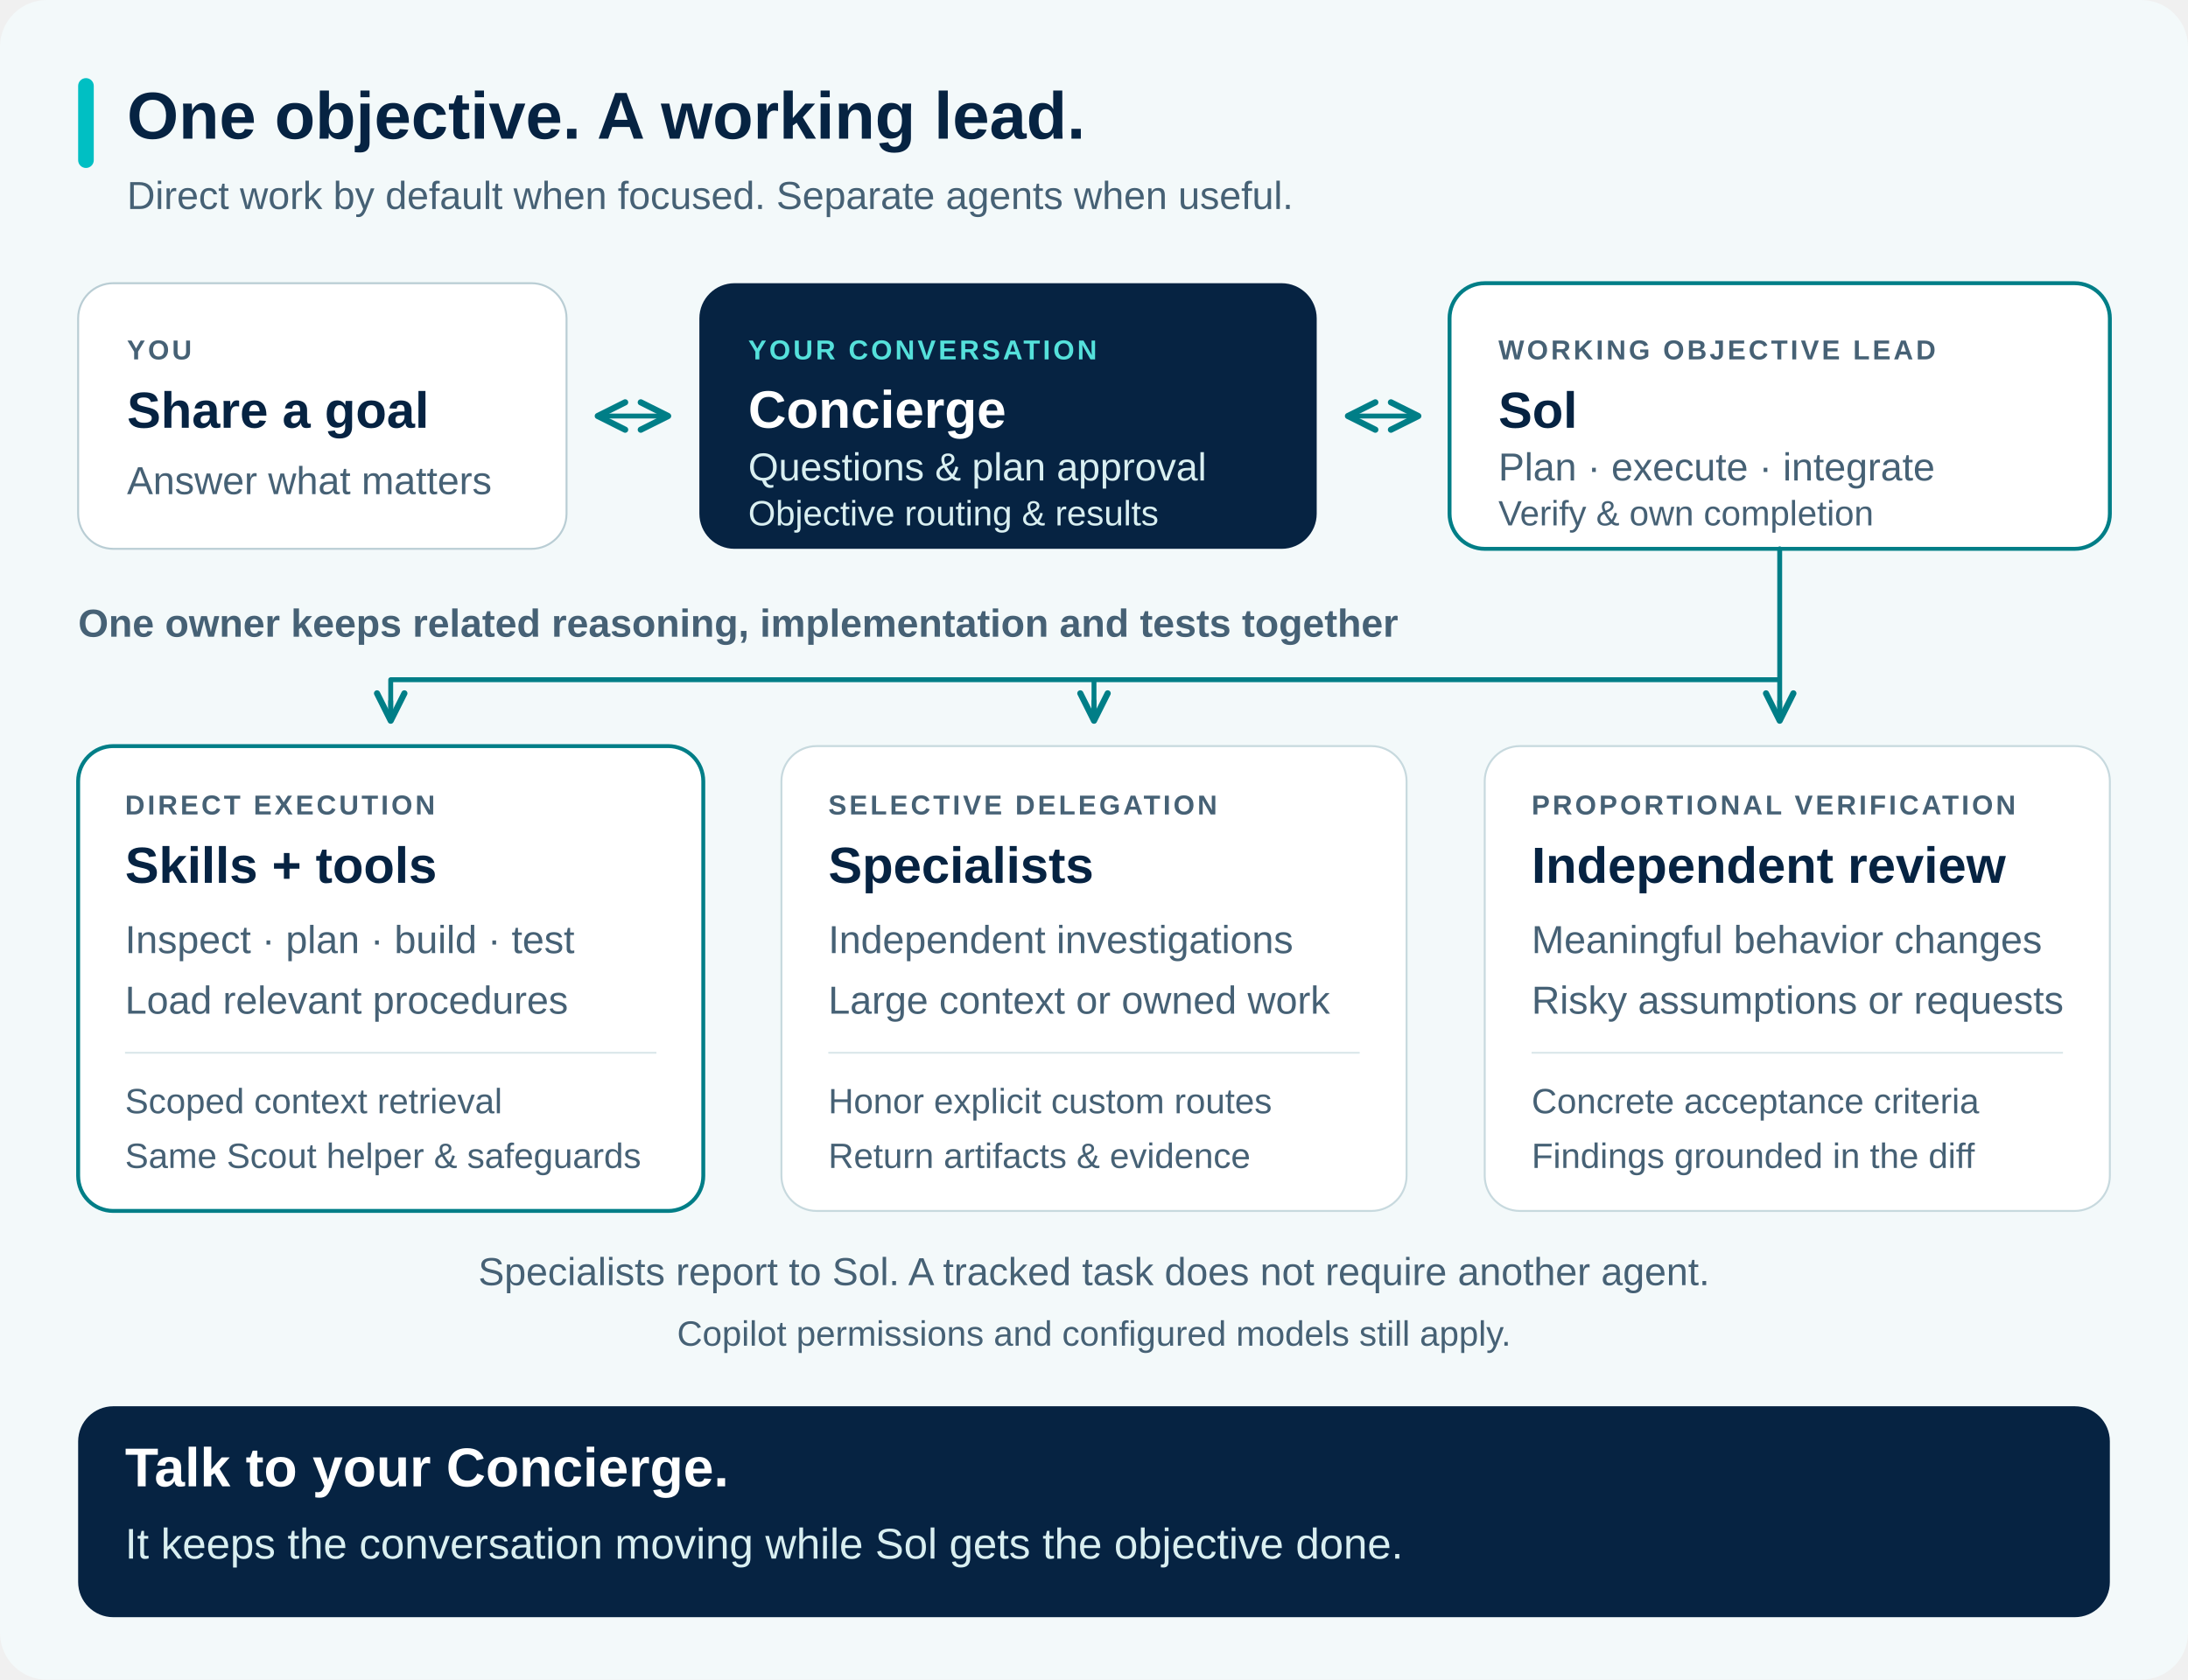
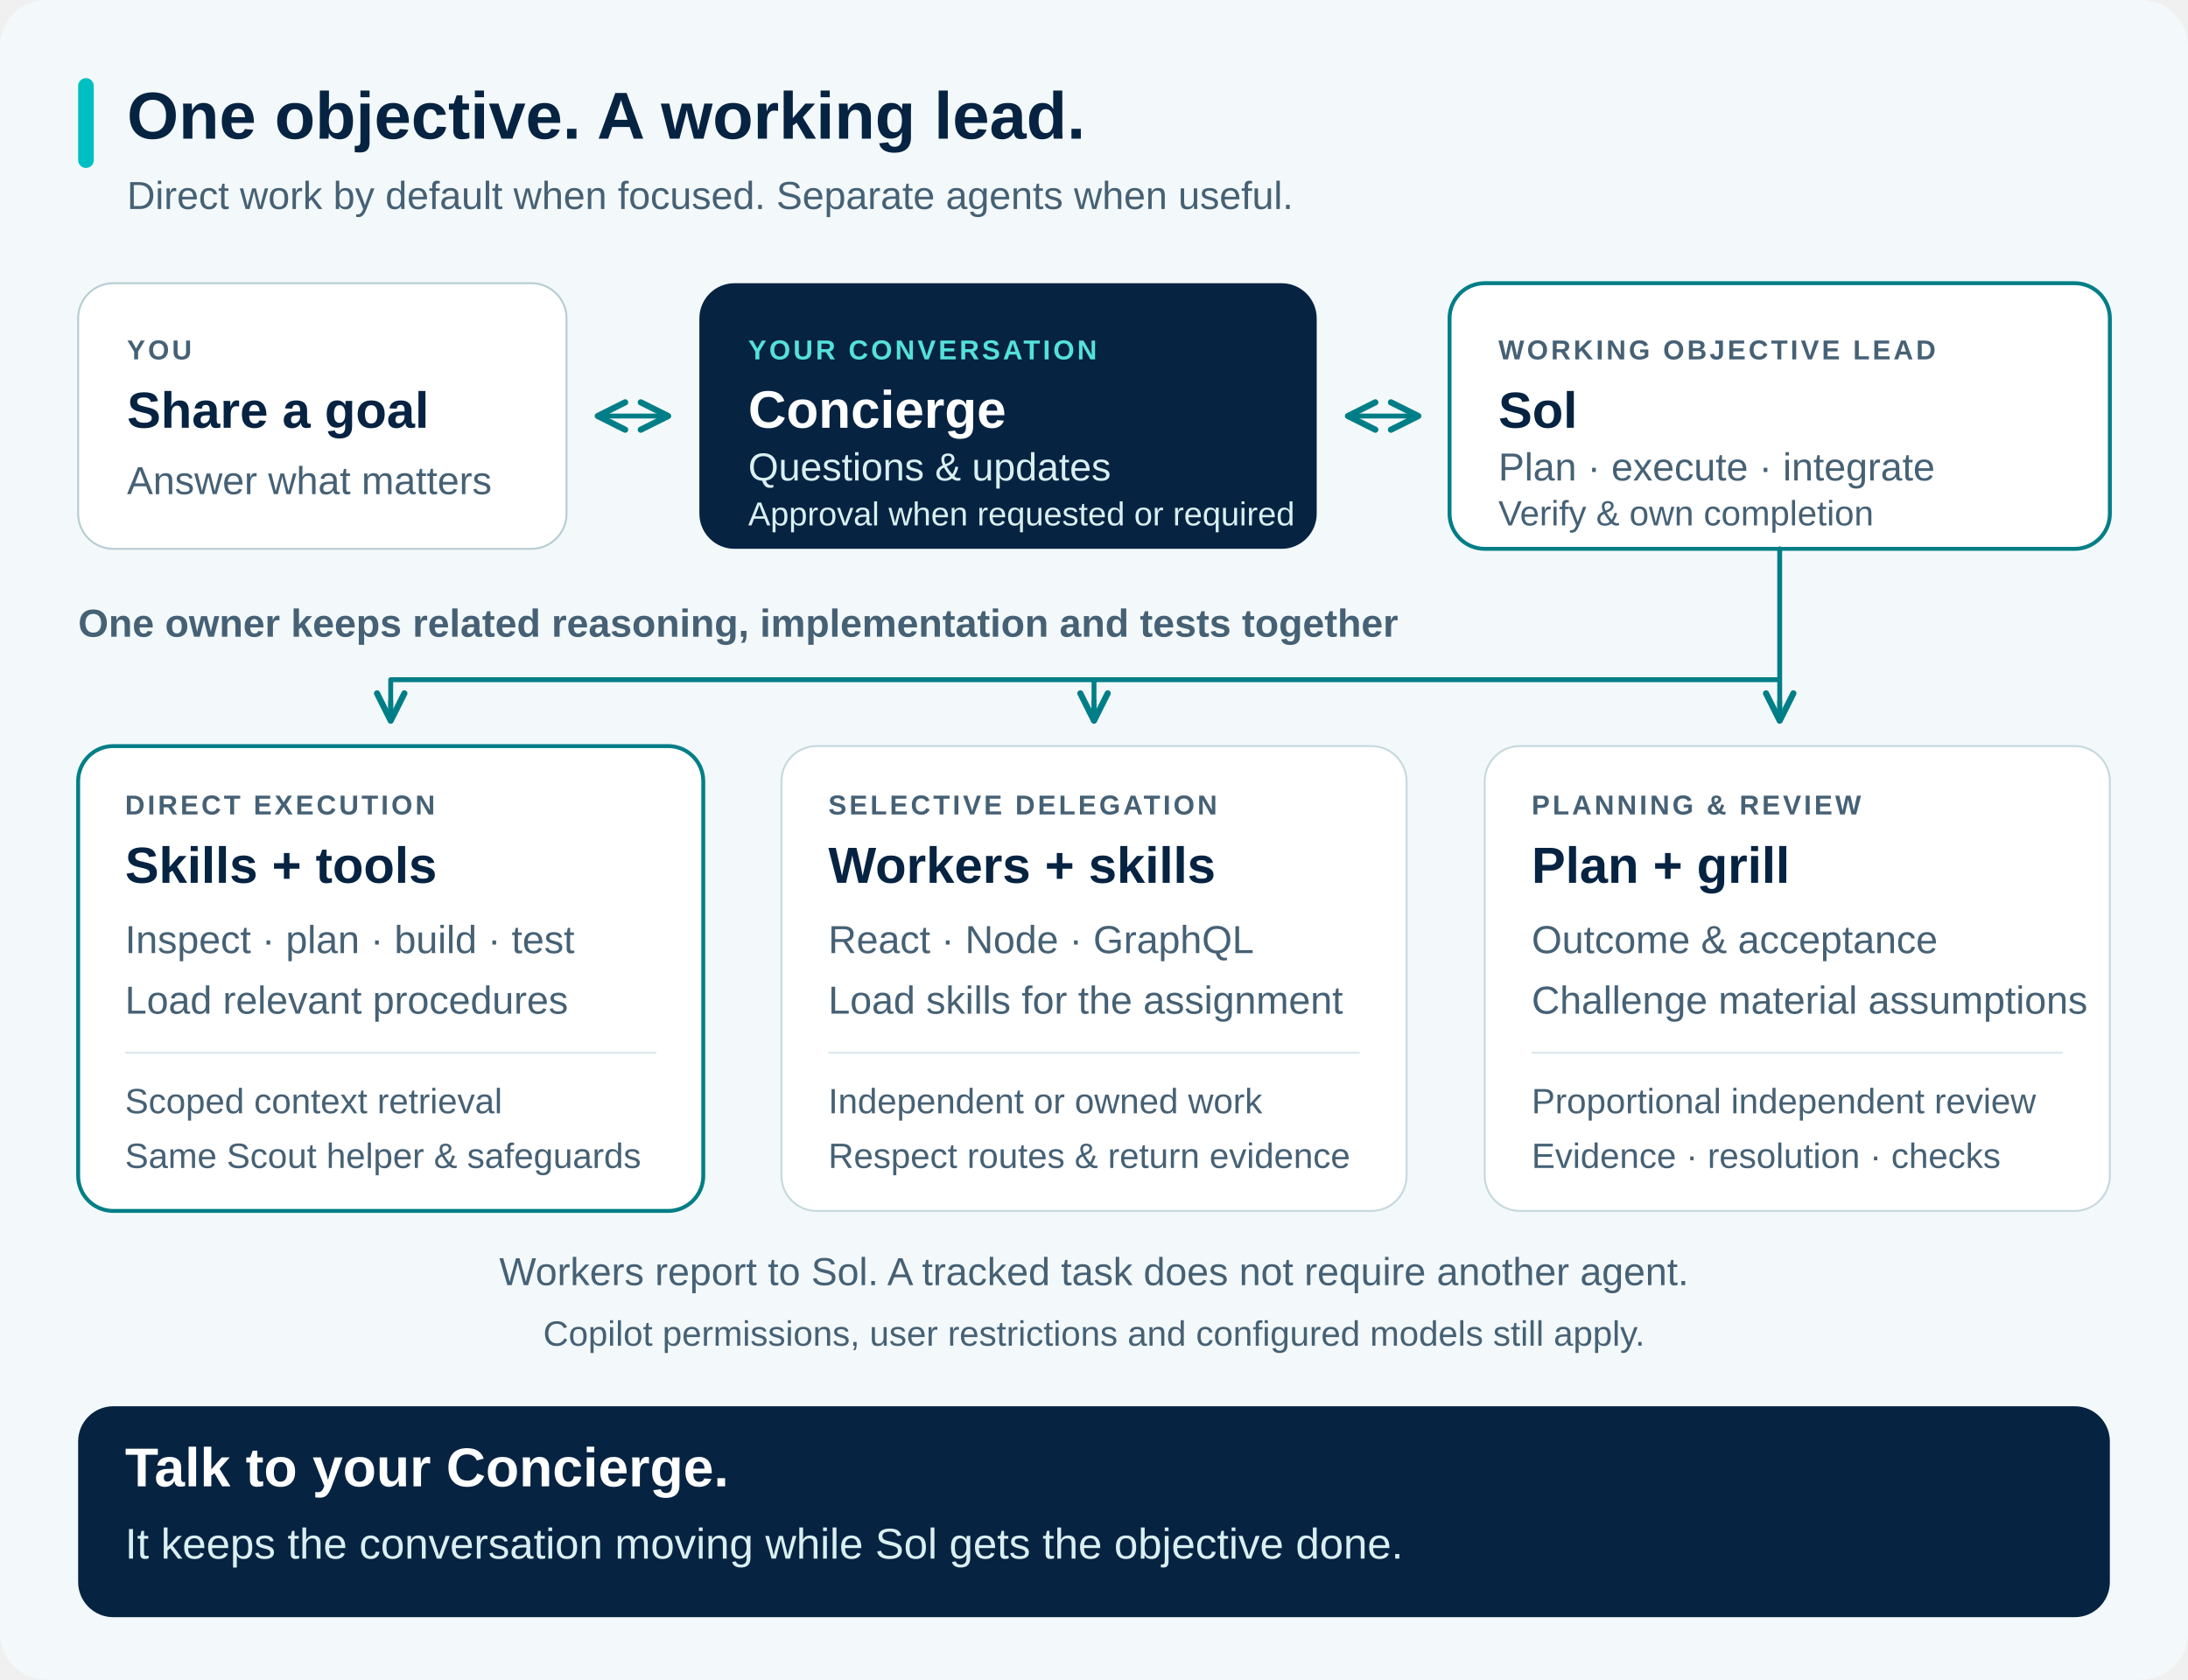
<svg xmlns="http://www.w3.org/2000/svg" width="1120" height="860" viewBox="0 0 1120 860" role="img" aria-labelledby="title description">
  <defs>
    <marker id="arrow" viewBox="0 0 10 10" refX="9" refY="5" markerWidth="7" markerHeight="7" orient="auto-start-reverse">
      <path d="M1 1 L9 5 L1 9" fill="none" stroke="#007e87" stroke-width="1.8" stroke-linecap="round" stroke-linejoin="round" />
    </marker>
    <style>text{font-family:Arial,Helvetica,sans-serif}.heading{fill:#062342;font-size:26px;font-weight:700}.body{fill:#466175;font-size:20px}.small{fill:#466175;font-size:18px}.label{fill:#466175;font-size:14px;font-weight:700;letter-spacing:1.4px}.line{fill:none;stroke:#007e87;stroke-width:2.5;stroke-linecap:round;stroke-linejoin:round}</style>
  </defs>
  <rect width="1120" height="860" rx="24" fill="#f3f9fa" />
  <rect x="40" y="40" width="8" height="46" rx="4" fill="#00bfc3" />
  <text x="65" y="71" fill="#062342" font-size="34" font-weight="750">One objective. A working lead.</text>
  <text x="65" y="107" class="body">Direct work by default when focused. Separate agents when useful.</text>
  <rect x="40" y="145" width="250" height="136" rx="18" fill="white" stroke="#b9cdd4" />
  <text x="65" y="184" class="label">YOU</text>
  <text x="65" y="219" class="heading">Share a goal</text>
  <text x="65" y="253" class="body">Answer what matters</text>
  <path d="M306 213 H342" class="line" marker-start="url(#arrow)" marker-end="url(#arrow)" />
  <rect x="358" y="145" width="316" height="136" rx="18" fill="#062342" />
  <text x="383" y="184" fill="#55e1db" font-size="14" font-weight="700" letter-spacing="1.4">YOUR CONVERSATION</text>
  <text x="383" y="219" fill="white" font-size="27" font-weight="700">Concierge</text>
-   <text x="383" y="246" fill="#d9eff1" font-size="20">Questions &amp; plan approval</text>
-   <text x="383" y="269" fill="#d9eff1" font-size="18">Objective routing &amp; results</text>
+   <text x="383" y="246" fill="#d9eff1" font-size="20">Questions &amp; updates</text>
+   <text x="383" y="269" fill="#d9eff1" font-size="17">Approval when requested or required</text>
  <path d="M690 213 H726" class="line" marker-start="url(#arrow)" marker-end="url(#arrow)" />
  <rect x="742" y="145" width="338" height="136" rx="18" fill="white" stroke="#007e87" stroke-width="2" />
  <text x="767" y="184" class="label">WORKING OBJECTIVE LEAD</text>
  <text x="767" y="219" class="heading">Sol</text>
  <text x="767" y="246" class="body">Plan · execute · integrate</text>
  <text x="767" y="269" class="small">Verify &amp; own completion</text>
  <text x="40" y="326" class="body" font-weight="700">One owner keeps related reasoning, implementation and tests together</text>
  <path d="M911 281 V348 H200 V369 M560 348 V369 M911 348 V369" class="line" />
  <path d="M200 359 V369" class="line" marker-end="url(#arrow)" />
  <path d="M560 359 V369" class="line" marker-end="url(#arrow)" />
  <path d="M911 359 V369" class="line" marker-end="url(#arrow)" />
  <rect x="40" y="382" width="320" height="238" rx="18" fill="white" stroke="#007e87" stroke-width="2" />
  <text x="64" y="417" class="label">DIRECT EXECUTION</text>
  <text x="64" y="452" class="heading">Skills + tools</text>
  <text x="64" y="488" class="body">Inspect · plan · build · test</text>
  <text x="64" y="519" class="body">Load relevant procedures</text>
  <path d="M64 539 H336" stroke="#dce8eb" />
  <text x="64" y="570" class="small">Scoped context retrieval</text>
  <text x="64" y="598" class="small">Same Scout helper &amp; safeguards</text>
  <rect x="400" y="382" width="320" height="238" rx="18" fill="white" stroke="#c7d9de" />
  <text x="424" y="417" class="label">SELECTIVE DELEGATION</text>
-   <text x="424" y="452" class="heading">Specialists</text>
-   <text x="424" y="488" class="body">Independent investigations</text>
-   <text x="424" y="519" class="body">Large context or owned work</text>
+   <text x="424" y="452" class="heading">Workers + skills</text>
+   <text x="424" y="488" class="body">React · Node · GraphQL</text>
+   <text x="424" y="519" class="body">Load skills for the assignment</text>
  <path d="M424 539 H696" stroke="#dce8eb" />
-   <text x="424" y="570" class="small">Honor explicit custom routes</text>
-   <text x="424" y="598" class="small">Return artifacts &amp; evidence</text>
+   <text x="424" y="570" class="small">Independent or owned work</text>
+   <text x="424" y="598" class="small">Respect routes &amp; return evidence</text>
  <rect x="760" y="382" width="320" height="238" rx="18" fill="white" stroke="#c7d9de" />
-   <text x="784" y="417" class="label">PROPORTIONAL VERIFICATION</text>
-   <text x="784" y="452" class="heading">Independent review</text>
-   <text x="784" y="488" class="body">Meaningful behavior changes</text>
-   <text x="784" y="519" class="body">Risky assumptions or requests</text>
+   <text x="784" y="417" class="label">PLANNING &amp; REVIEW</text>
+   <text x="784" y="452" class="heading">Plan + grill</text>
+   <text x="784" y="488" class="body">Outcome &amp; acceptance</text>
+   <text x="784" y="519" class="body">Challenge material assumptions</text>
  <path d="M784 539 H1056" stroke="#dce8eb" />
-   <text x="784" y="570" class="small">Concrete acceptance criteria</text>
-   <text x="784" y="598" class="small">Findings grounded in the diff</text>
-   <text x="560" y="658" text-anchor="middle" class="body">Specialists report to Sol. A tracked task does not require another agent.</text>
-   <text x="560" y="689" text-anchor="middle" class="small">Copilot permissions and configured models still apply.</text>
+   <text x="784" y="570" class="small">Proportional independent review</text>
+   <text x="784" y="598" class="small">Evidence · resolution · checks</text>
+   <text x="560" y="658" text-anchor="middle" class="body">Workers report to Sol. A tracked task does not require another agent.</text>
+   <text x="560" y="689" text-anchor="middle" class="small">Copilot permissions, user restrictions and configured models still apply.</text>
  <rect x="40" y="720" width="1040" height="108" rx="18" fill="#062342" />
  <text x="64" y="761" fill="white" font-size="28" font-weight="700">Talk to your Concierge.</text>
  <text x="64" y="798" fill="#d9eff1" font-size="22">It keeps the conversation moving while Sol gets the objective done.</text>
</svg>
